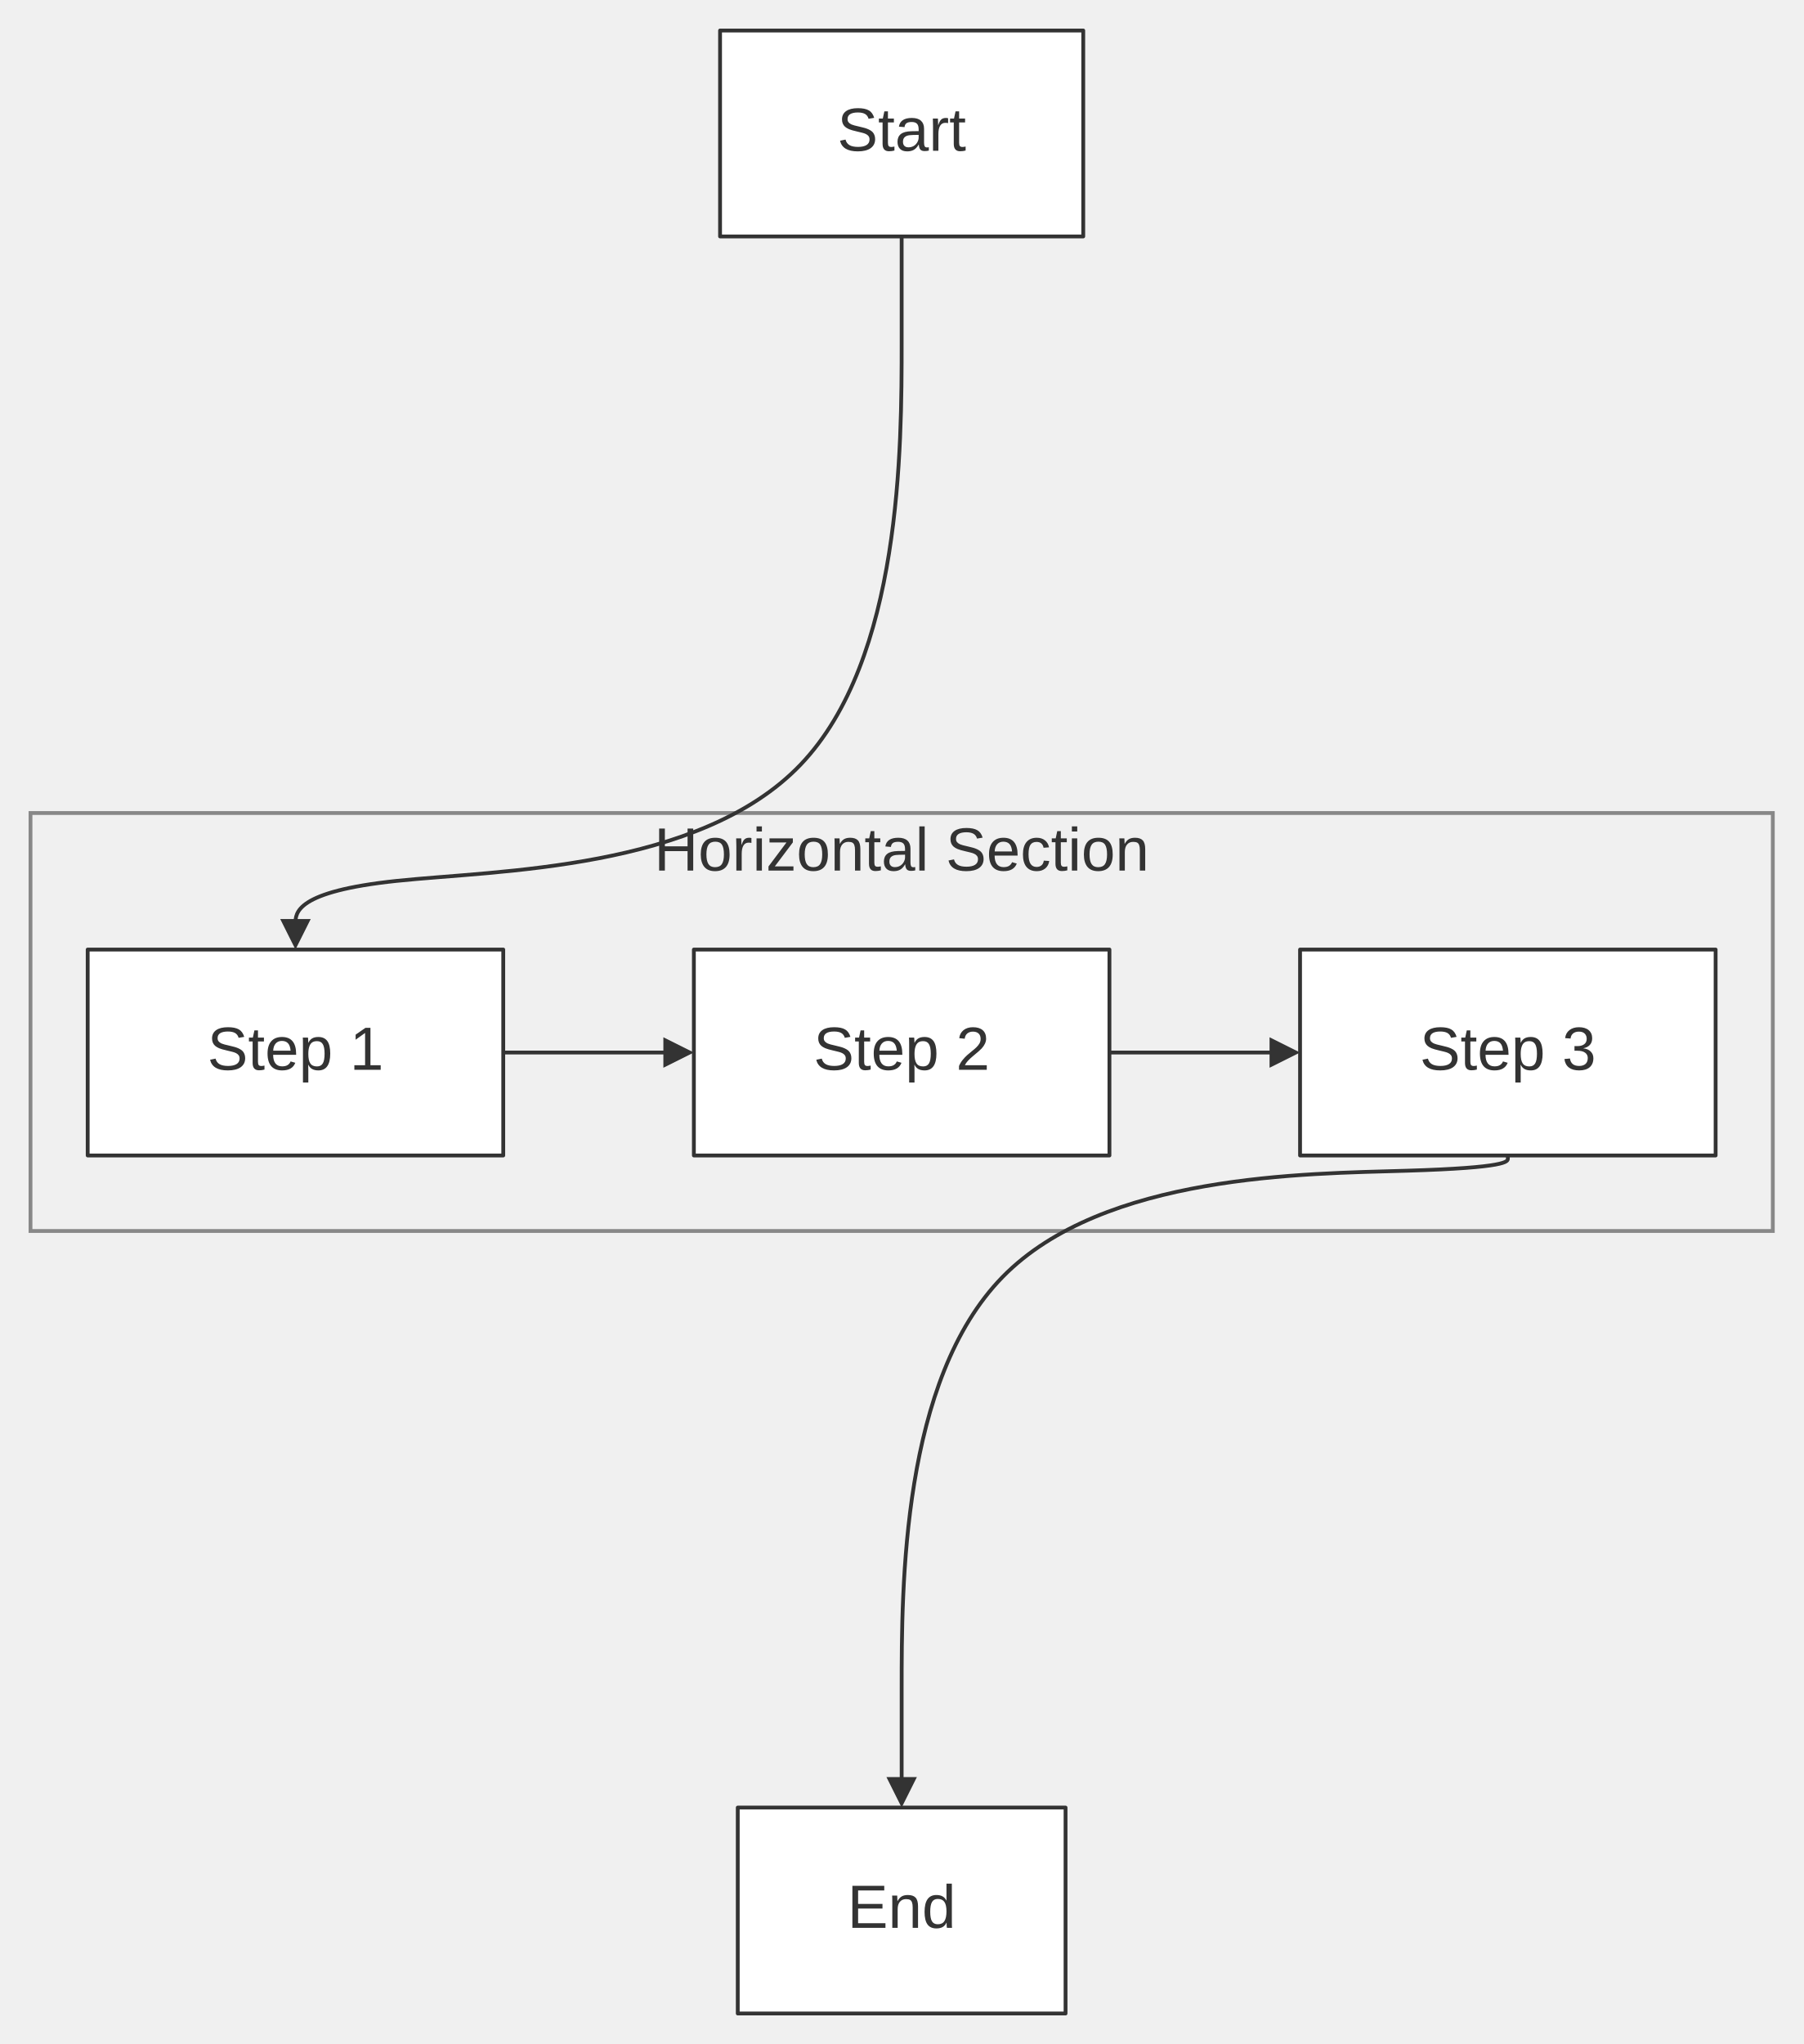
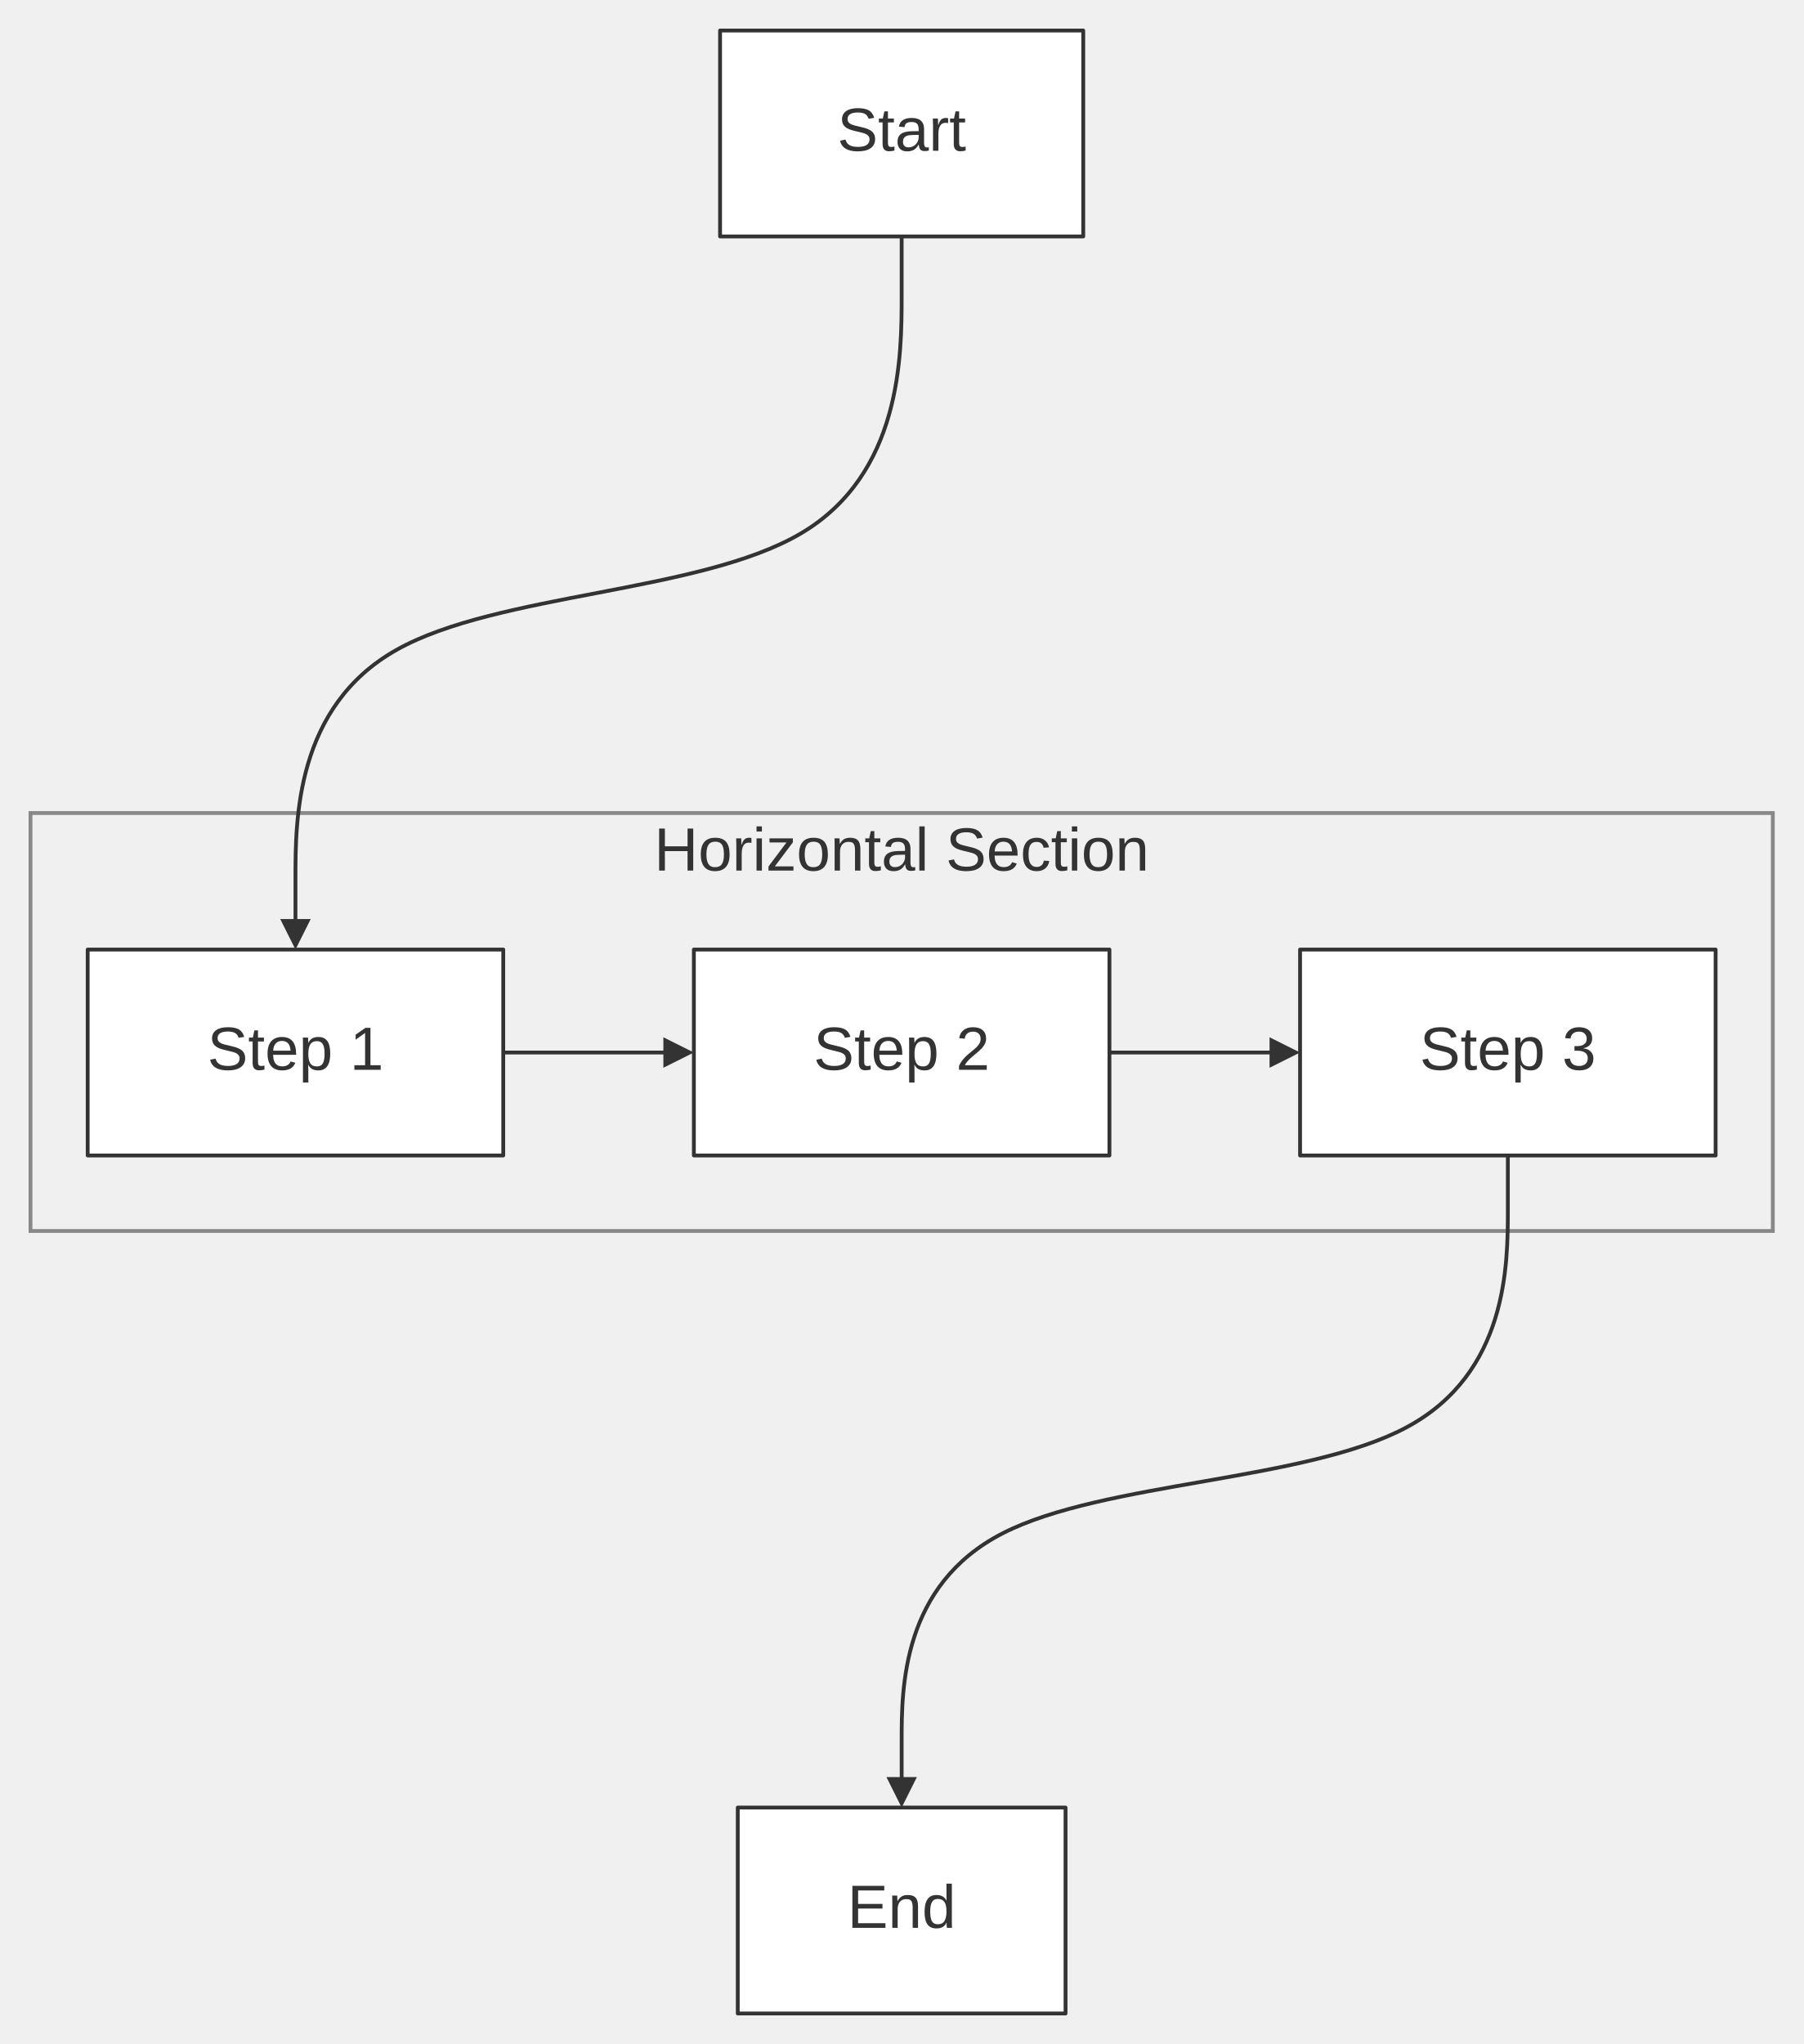
<svg xmlns="http://www.w3.org/2000/svg" width="100%" viewBox="0 0 473.00 536.00" style="max-width: 473.00px; background-color: transparent;" font-family="&quot;trebuchet ms&quot;, verdana, arial, sans-serif" font-size="16.00">
  <defs>
    <marker id="arrowhead" viewBox="0 0 10.00 10.00" refX="5.00" refY="5.00" markerWidth="8.00" markerHeight="8.00" orient="auto-start-reverse" markerUnits="userSpaceOnUse">
      <path d="M 0 0 L 10.00 5.00 L 0 10.00 z" fill="#333" />
    </marker>
  </defs>
  <g transform="translate(139.00,0.00)">
    <g class="clusters">
      <rect class="subgraph" x="-131.00" y="213.20" width="457.00" height="109.60" fill="none" stroke="#888" stroke-width="1.00" />
      <text x="97.50" y="217.20" text-anchor="middle" dominant-baseline="hanging" fill="#333">Horizontal Section</text>
    </g>
    <g class="edgePaths">
      <path d="M-7.00,276.00 L39.00,276.00" stroke="#333" stroke-width="1.00" fill="none" stroke-linecap="round" stroke-linejoin="round" marker-end="url(#arrowhead)" />
      <path d="M152.00,276.00 L198.00,276.00" stroke="#333" stroke-width="1.00" fill="none" stroke-linecap="round" stroke-linejoin="round" marker-end="url(#arrowhead)" />
-       <path d="M97.50,62.00 L97.50,89.70 C97.50,117.40 97.50,172.80 71.00,200.50 C44.50,228.20 -8.50,228.20 -35.00,231.00 C-61.50,233.80 -61.50,239.40 -61.50,242.20 L-61.50,245.00" stroke="#333" stroke-width="1.00" fill="none" stroke-linecap="round" stroke-linejoin="round" marker-end="url(#arrowhead)" />
-       <path d="M256.50,303.00 L256.50,303.80 C256.50,304.60 256.50,306.20 230.00,307.00 C203.50,307.80 150.50,307.80 124.00,334.83 C97.50,361.87 97.50,415.93 97.50,442.97 L97.50,470.00" stroke="#333" stroke-width="1.00" fill="none" stroke-linecap="round" stroke-linejoin="round" marker-end="url(#arrowhead)" />
+       <path d="M97.50,62.00 L97.50,77.58 C97.50,93.17 97.50,124.33 71.00,139.92 C44.50,155.50 -8.50,155.50 -35.00,170.42 C-61.50,185.33 -61.50,215.17 -61.50,230.08 L-61.50,245.00" stroke="#333" stroke-width="1.00" fill="none" stroke-linecap="round" stroke-linejoin="round" marker-end="url(#arrowhead)" />
+       <path d="M256.50,303.00 L256.50,317.25 C256.50,331.50 256.50,360.00 230.00,374.25 C203.50,388.50 150.50,388.50 124.00,402.08 C97.50,415.67 97.50,442.83 97.50,456.42 L97.50,470.00" stroke="#333" stroke-width="1.00" fill="none" stroke-linecap="round" stroke-linejoin="round" marker-end="url(#arrowhead)" />
    </g>
    <g class="edgeLabels">
    </g>
    <g class="nodes">
      <rect x="-116.00" y="249.00" width="109.00" height="54.00" fill="white" stroke="#333" stroke-width="1.00" stroke-linejoin="round" />
      <text x="-61.50" y="276.00" text-anchor="middle" dominant-baseline="middle" fill="#333">Step 1</text>
      <rect x="43.00" y="249.00" width="109.00" height="54.00" fill="white" stroke="#333" stroke-width="1.00" stroke-linejoin="round" />
      <text x="97.50" y="276.00" text-anchor="middle" dominant-baseline="middle" fill="#333">Step 2</text>
      <rect x="202.00" y="249.00" width="109.00" height="54.00" fill="white" stroke="#333" stroke-width="1.00" stroke-linejoin="round" />
      <text x="256.50" y="276.00" text-anchor="middle" dominant-baseline="middle" fill="#333">Step 3</text>
      <rect x="54.51" y="474.00" width="85.98" height="54.00" fill="white" stroke="#333" stroke-width="1.00" stroke-linejoin="round" />
      <text x="97.50" y="501.00" text-anchor="middle" dominant-baseline="middle" fill="#333">End</text>
      <rect x="49.87" y="8.00" width="95.26" height="54.00" fill="white" stroke="#333" stroke-width="1.00" stroke-linejoin="round" />
      <text x="97.50" y="35.00" text-anchor="middle" dominant-baseline="middle" fill="#333">Start</text>
    </g>
  </g>
</svg>
